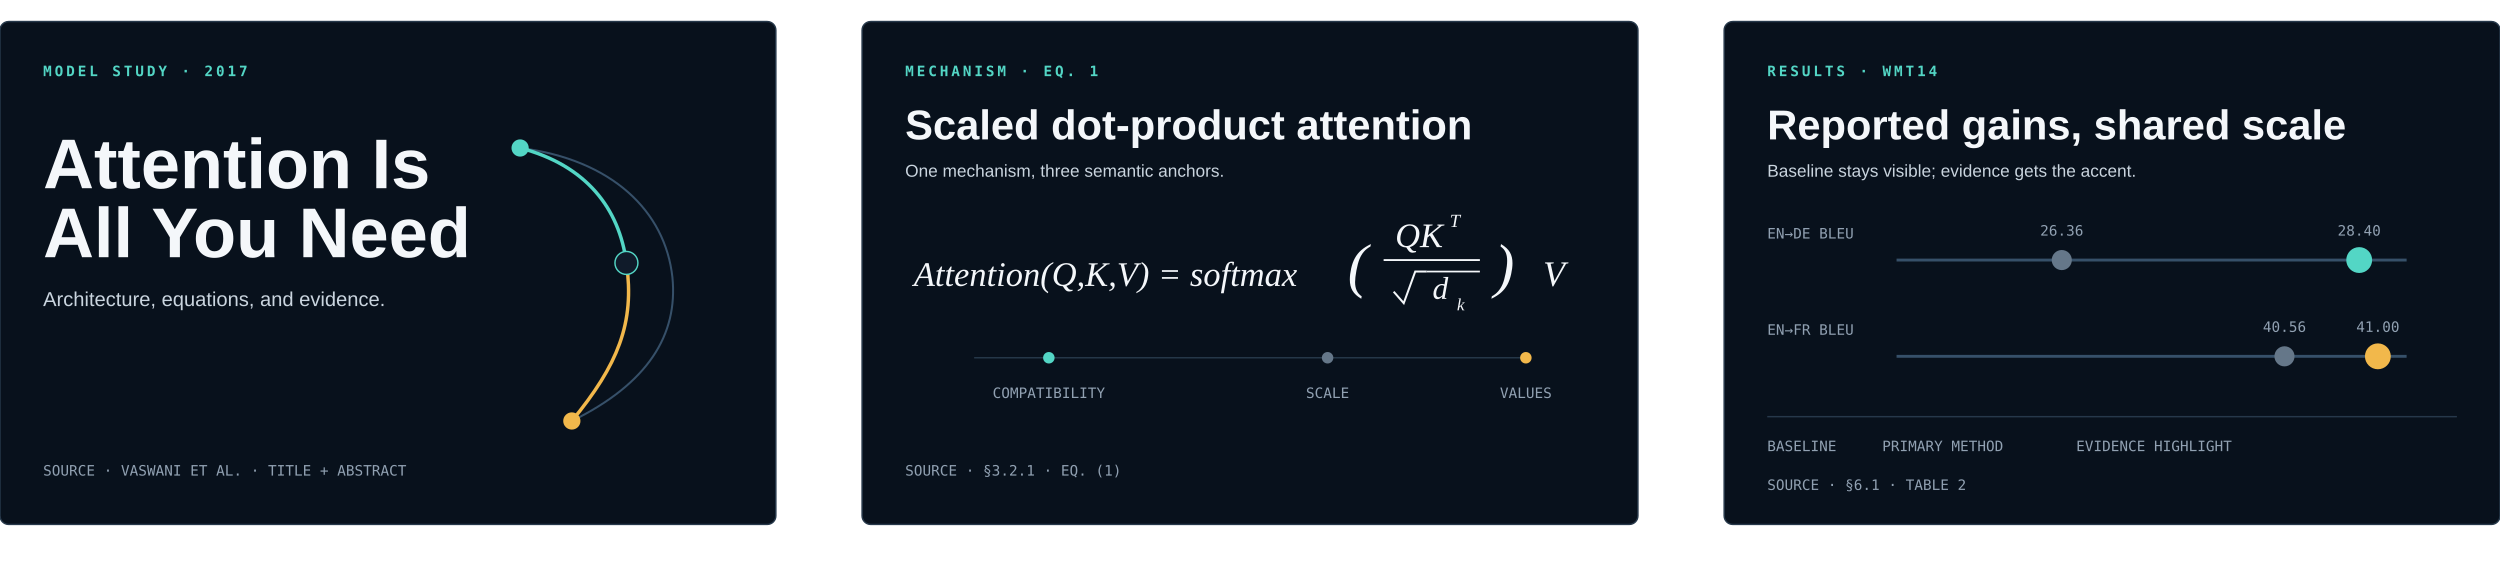
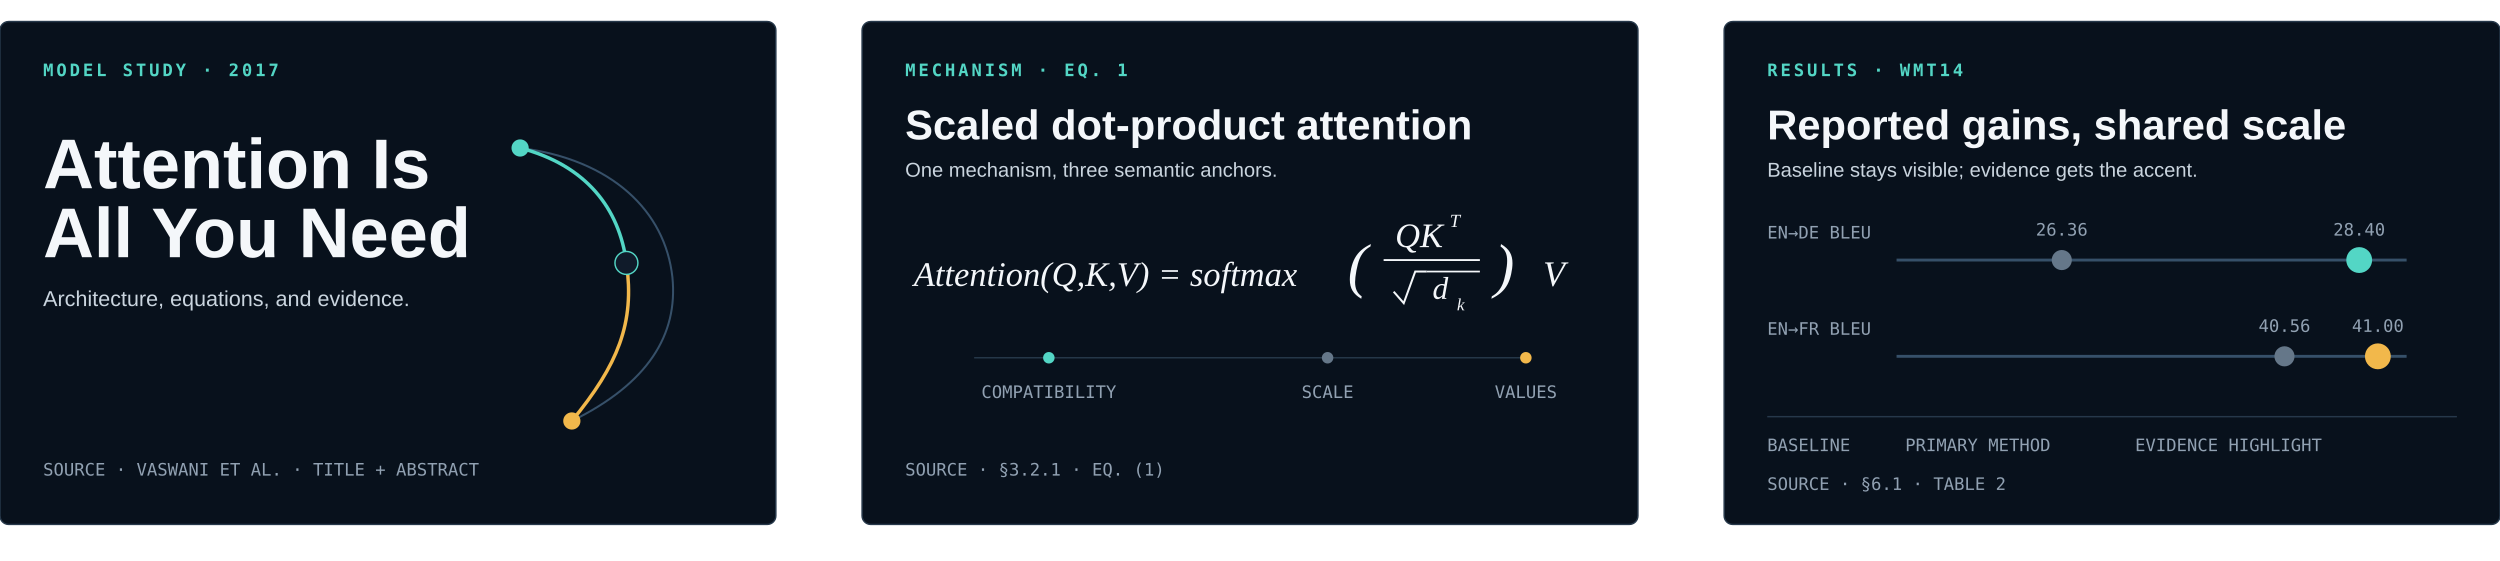
<svg xmlns="http://www.w3.org/2000/svg" width="1740" height="390" viewBox="0 0 1740 390">
  <rect width="1740" height="390" fill="transparent" />
  <style>
 .bg{fill:#08111C;stroke:#26384A;stroke-width:1}
-  .k{font:600 10px 'IBM Plex Mono','Consolas',monospace;letter-spacing:2px;fill:#53D6C5}
+  .k{font:600 12px 'IBM Plex Mono','Consolas',monospace;letter-spacing:2px;fill:#53D6C5}
 .h{font-family:'Space Grotesk','Segoe UI',Arial,sans-serif;fill:#F4F7FA;font-weight:700}
 .b{font-family:'IBM Plex Sans','Segoe UI',Arial,sans-serif;fill:#CAD5DF}
 .m{font-family:'IBM Plex Mono','Consolas',monospace;fill:#91A1B2}
 .math{font-family:'Cambria Math','Times New Roman',serif;fill:#F4F7FA;font-style:italic}
</style>
  <g transform="translate(0 15)">
    <rect class="bg" width="540" height="350" rx="6" />
    <text class="k" x="30" y="38">MODEL STUDY · 2017</text>
    <text class="h" x="30" y="116" font-size="49">Attention Is</text>
    <text class="h" x="30" y="164" font-size="49">All You Need</text>
-     <text class="b" x="30" y="198" font-size="14">Architecture, equations, and evidence.</text>
+     <text class="b" x="30" y="198" font-size="15">Architecture, equations, and evidence.</text>
    <path d="M362 88 C426 96 463 132 468 178 C472 218 451 252 398 278" fill="none" stroke="#365069" stroke-width="1.4" />
    <path d="M362 88 C408 100 431 130 436 168" fill="none" stroke="#53D6C5" stroke-width="2.4" />
    <path d="M436 168 C442 210 430 239 398 278" fill="none" stroke="#F2B84B" stroke-width="2.4" />
    <circle cx="362" cy="88" r="6" fill="#53D6C5" />
    <circle cx="436" cy="168" r="8" fill="#101B2A" stroke="#53D6C5" />
    <circle cx="398" cy="278" r="6" fill="#F2B84B" />
-     <text class="m" x="30" y="316" font-size="10">SOURCE · VASWANI ET AL. · TITLE + ABSTRACT</text>
+     <text class="m" x="30" y="316" font-size="12">SOURCE · VASWANI ET AL. · TITLE + ABSTRACT</text>
  </g>
  <g transform="translate(600 15)">
    <rect class="bg" width="540" height="350" rx="6" />
    <text class="k" x="30" y="38">MECHANISM · EQ. 1</text>
    <text class="h" x="30" y="82" font-size="29">Scaled dot-product attention</text>
-     <text class="b" x="30" y="108" font-size="12">One mechanism, three semantic anchors.</text>
+     <text class="b" x="30" y="108" font-size="14">One mechanism, three semantic anchors.</text>
    <text class="math" x="36" y="184" font-size="24">Attention(Q,K,V) = softmax</text>
    <text class="math" x="338" y="184" font-size="42">(</text>
    <text class="math" x="371" y="157" font-size="24">QK</text>
    <text class="math" x="409" y="143" font-size="13">T</text>
    <line x1="363" y1="166" x2="430" y2="166" stroke="#F4F7FA" stroke-width="1.3" />
    <path d="M370 188 l7 8 l8 -22 h8" fill="none" stroke="#F4F7FA" stroke-width="1.4" />
    <line x1="393" y1="174" x2="430" y2="174" stroke="#F4F7FA" stroke-width="1.2" />
    <text class="math" x="397" y="193" font-size="22">d</text>
    <text class="math" x="414" y="201" font-size="12">k</text>
    <text class="math" x="440" y="184" font-size="42">)</text>
    <text class="math" x="474" y="184" font-size="25">V</text>
    <line x1="78" y1="234" x2="462" y2="234" stroke="#26384A" />
    <circle cx="130" cy="234" r="4" fill="#53D6C5" />
    <circle cx="324" cy="234" r="4" fill="#657789" />
    <circle cx="462" cy="234" r="4" fill="#F2B84B" />
-     <text class="m" x="130" y="262" text-anchor="middle" font-size="10" fill="#53D6C5">COMPATIBILITY</text>
-     <text class="m" x="324" y="262" text-anchor="middle" font-size="10">SCALE</text>
-     <text class="m" x="462" y="262" text-anchor="middle" font-size="10" fill="#F2B84B">VALUES</text>
-     <text class="m" x="30" y="316" font-size="10">SOURCE · §3.2.1 · EQ. (1)</text>
+     <text class="m" x="130" y="262" text-anchor="middle" font-size="12" fill="#53D6C5">COMPATIBILITY</text>
+     <text class="m" x="324" y="262" text-anchor="middle" font-size="12">SCALE</text>
+     <text class="m" x="462" y="262" text-anchor="middle" font-size="12" fill="#F2B84B">VALUES</text>
+     <text class="m" x="30" y="316" font-size="12">SOURCE · §3.2.1 · EQ. (1)</text>
  </g>
  <g transform="translate(1200 15)">
    <rect class="bg" width="540" height="350" rx="6" />
    <text class="k" x="30" y="38">RESULTS · WMT14</text>
    <text class="h" x="30" y="82" font-size="29">Reported gains, shared scale</text>
-     <text class="b" x="30" y="108" font-size="12">Baseline stays visible; evidence gets the accent.</text>
-     <text class="m" x="30" y="151" font-size="10">EN→DE BLEU</text>
+     <text class="b" x="30" y="108" font-size="14">Baseline stays visible; evidence gets the accent.</text>
+     <text class="m" x="30" y="151" font-size="12">EN→DE BLEU</text>
    <line x1="120" y1="166" x2="475" y2="166" stroke="#365069" stroke-width="2" />
    <circle cx="235" cy="166" r="7" fill="#657789" />
    <circle cx="442" cy="166" r="9" fill="#53D6C5" />
-     <text class="m" x="235" y="149" text-anchor="middle" font-size="10">26.36</text>
-     <text class="m" x="442" y="149" text-anchor="middle" font-size="10" fill="#53D6C5">28.40</text>
-     <text class="m" x="30" y="218" font-size="10">EN→FR BLEU</text>
+     <text class="m" x="235" y="149" text-anchor="middle" font-size="12">26.36</text>
+     <text class="m" x="442" y="149" text-anchor="middle" font-size="12" fill="#53D6C5">28.40</text>
+     <text class="m" x="30" y="218" font-size="12">EN→FR BLEU</text>
    <line x1="120" y1="233" x2="475" y2="233" stroke="#365069" stroke-width="2" />
    <circle cx="390" cy="233" r="7" fill="#657789" />
    <circle cx="455" cy="233" r="9" fill="#F2B84B" />
-     <text class="m" x="390" y="216" text-anchor="middle" font-size="10">40.56</text>
-     <text class="m" x="455" y="216" text-anchor="middle" font-size="10" fill="#F2B84B">41.00</text>
+     <text class="m" x="390" y="216" text-anchor="middle" font-size="12">40.56</text>
+     <text class="m" x="455" y="216" text-anchor="middle" font-size="12" fill="#F2B84B">41.00</text>
    <line x1="30" y1="275" x2="510" y2="275" stroke="#26384A" />
-     <text class="m" x="30" y="299" font-size="10">BASELINE</text>
-     <text class="m" x="110" y="299" font-size="10" fill="#53D6C5">PRIMARY METHOD</text>
-     <text class="m" x="245" y="299" font-size="10" fill="#F2B84B">EVIDENCE HIGHLIGHT</text>
-     <text class="m" x="30" y="326" font-size="10">SOURCE · §6.1 · TABLE 2</text>
+     <text class="m" x="30" y="299" font-size="12">BASELINE</text>
+     <text class="m" x="126" y="299" font-size="12" fill="#53D6C5">PRIMARY METHOD</text>
+     <text class="m" x="286" y="299" font-size="12" fill="#F2B84B">EVIDENCE HIGHLIGHT</text>
+     <text class="m" x="30" y="326" font-size="12">SOURCE · §6.1 · TABLE 2</text>
  </g>
</svg>
